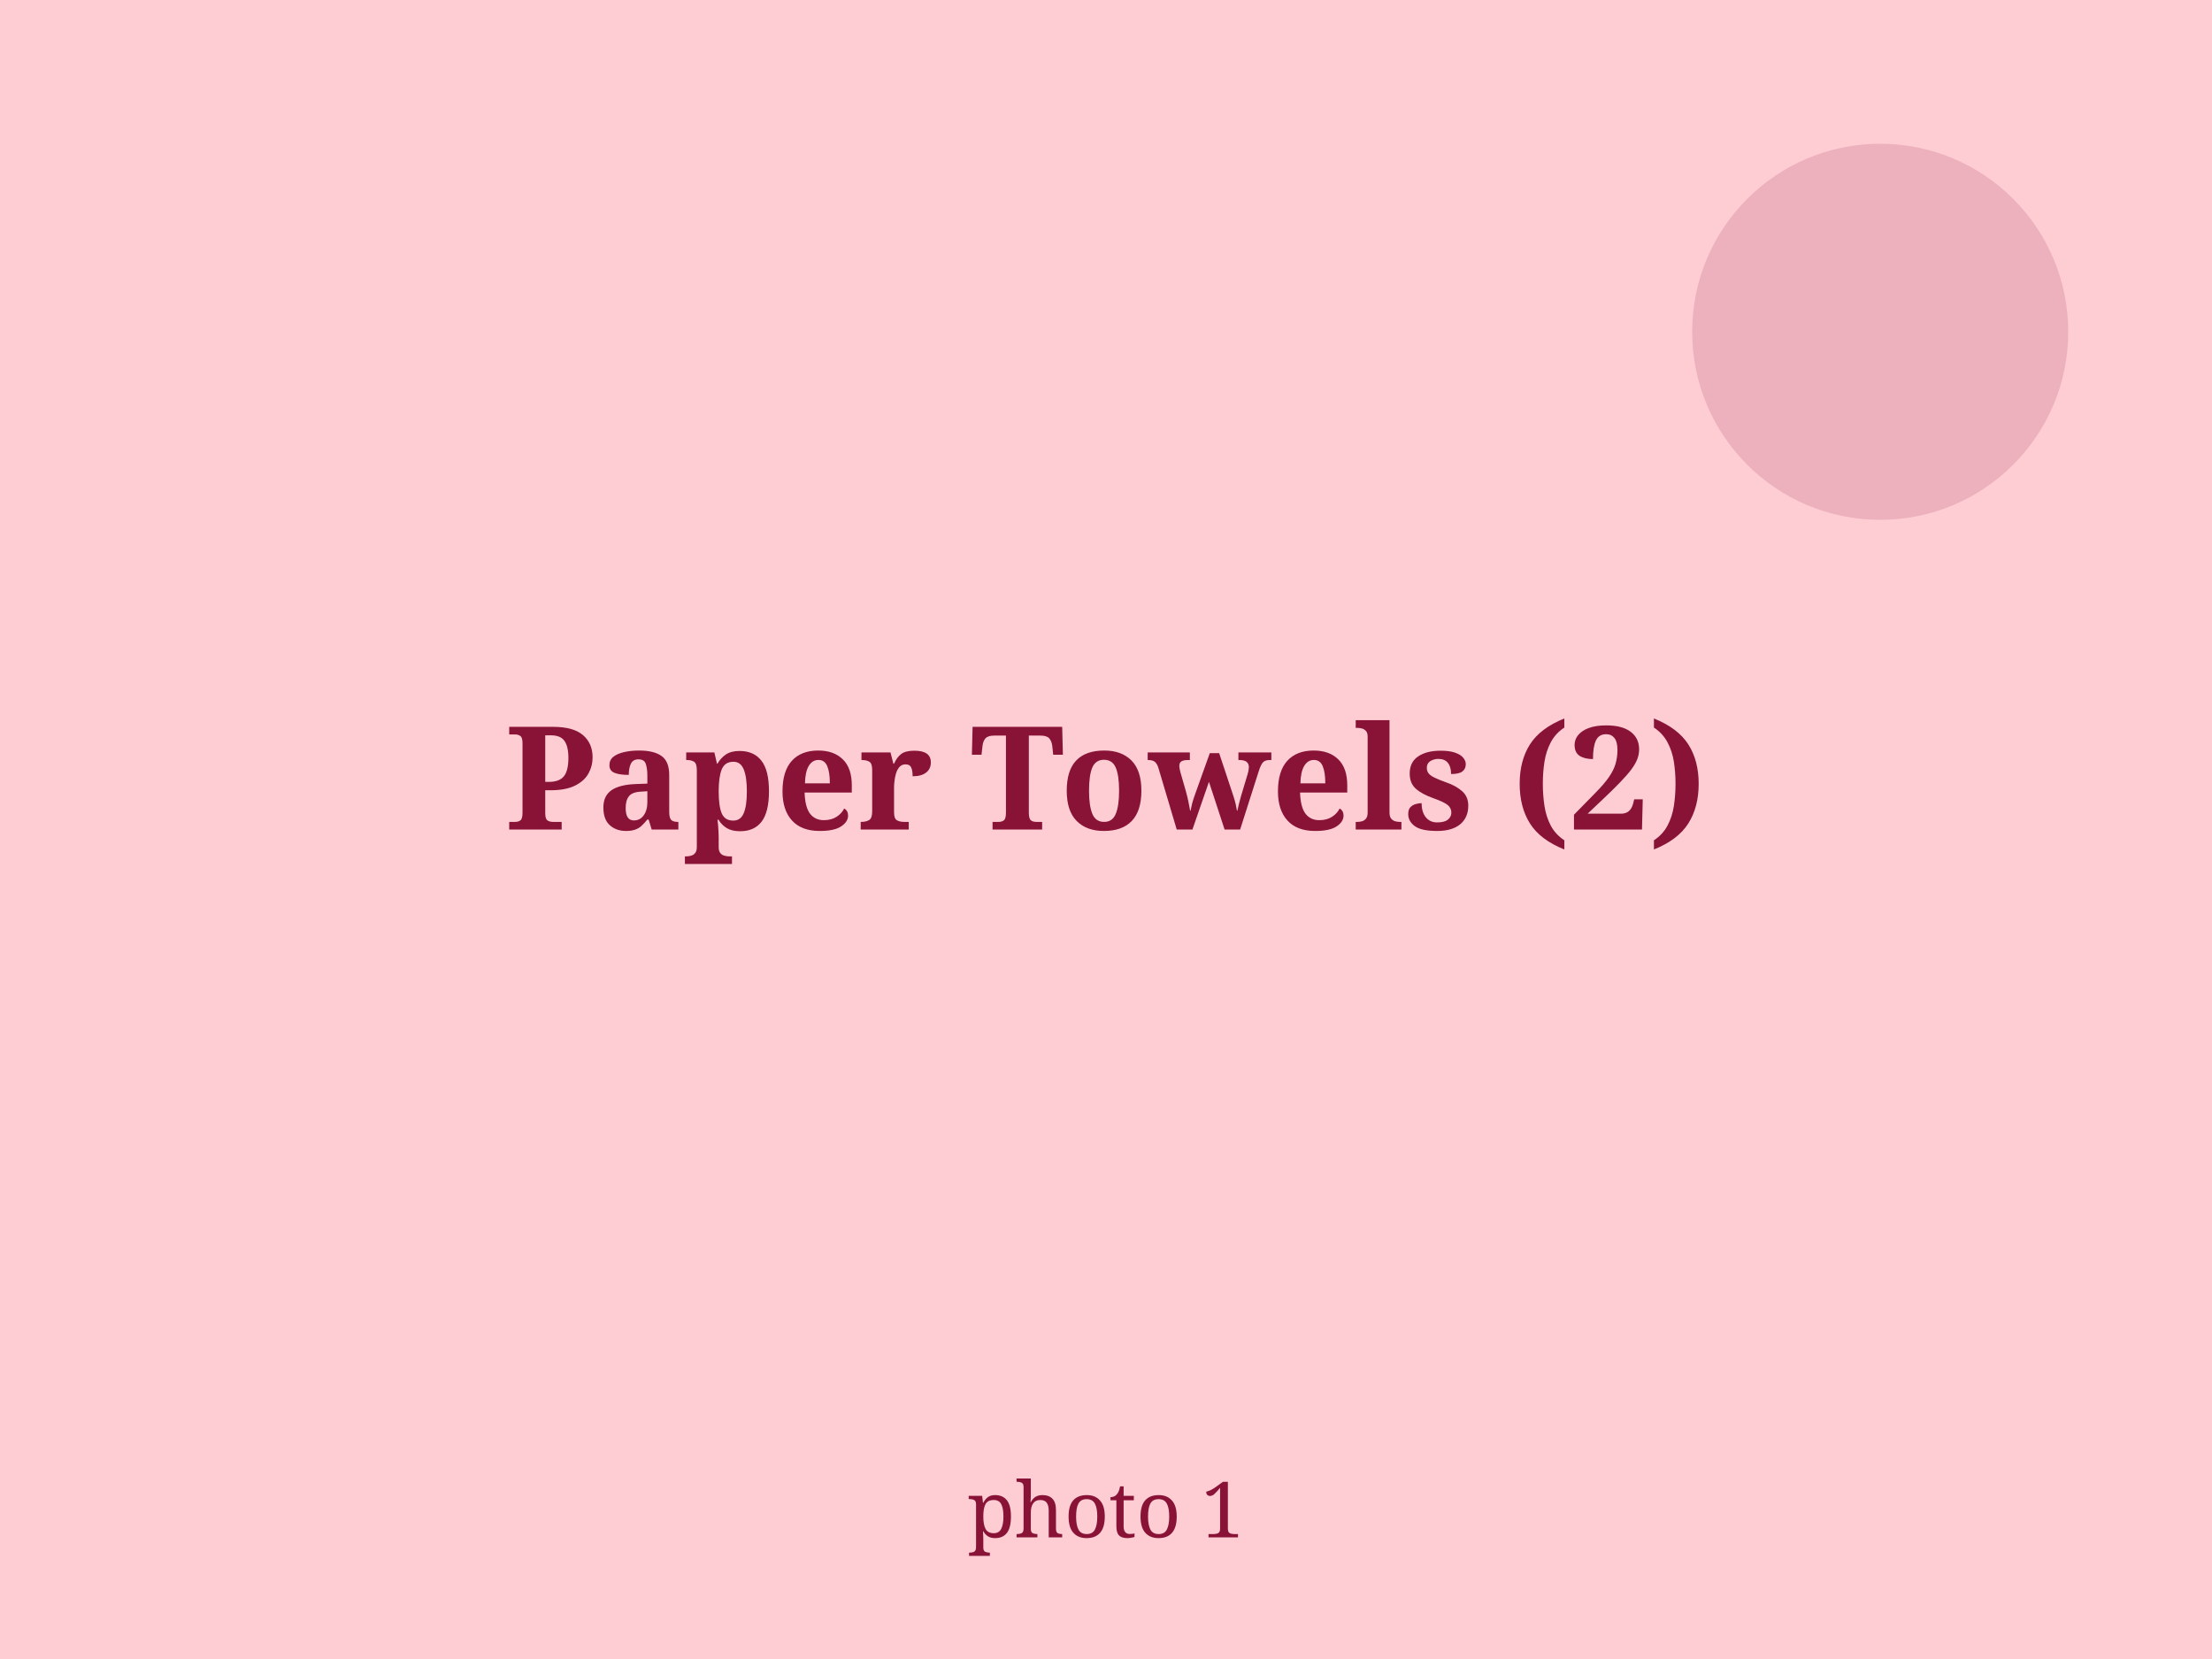
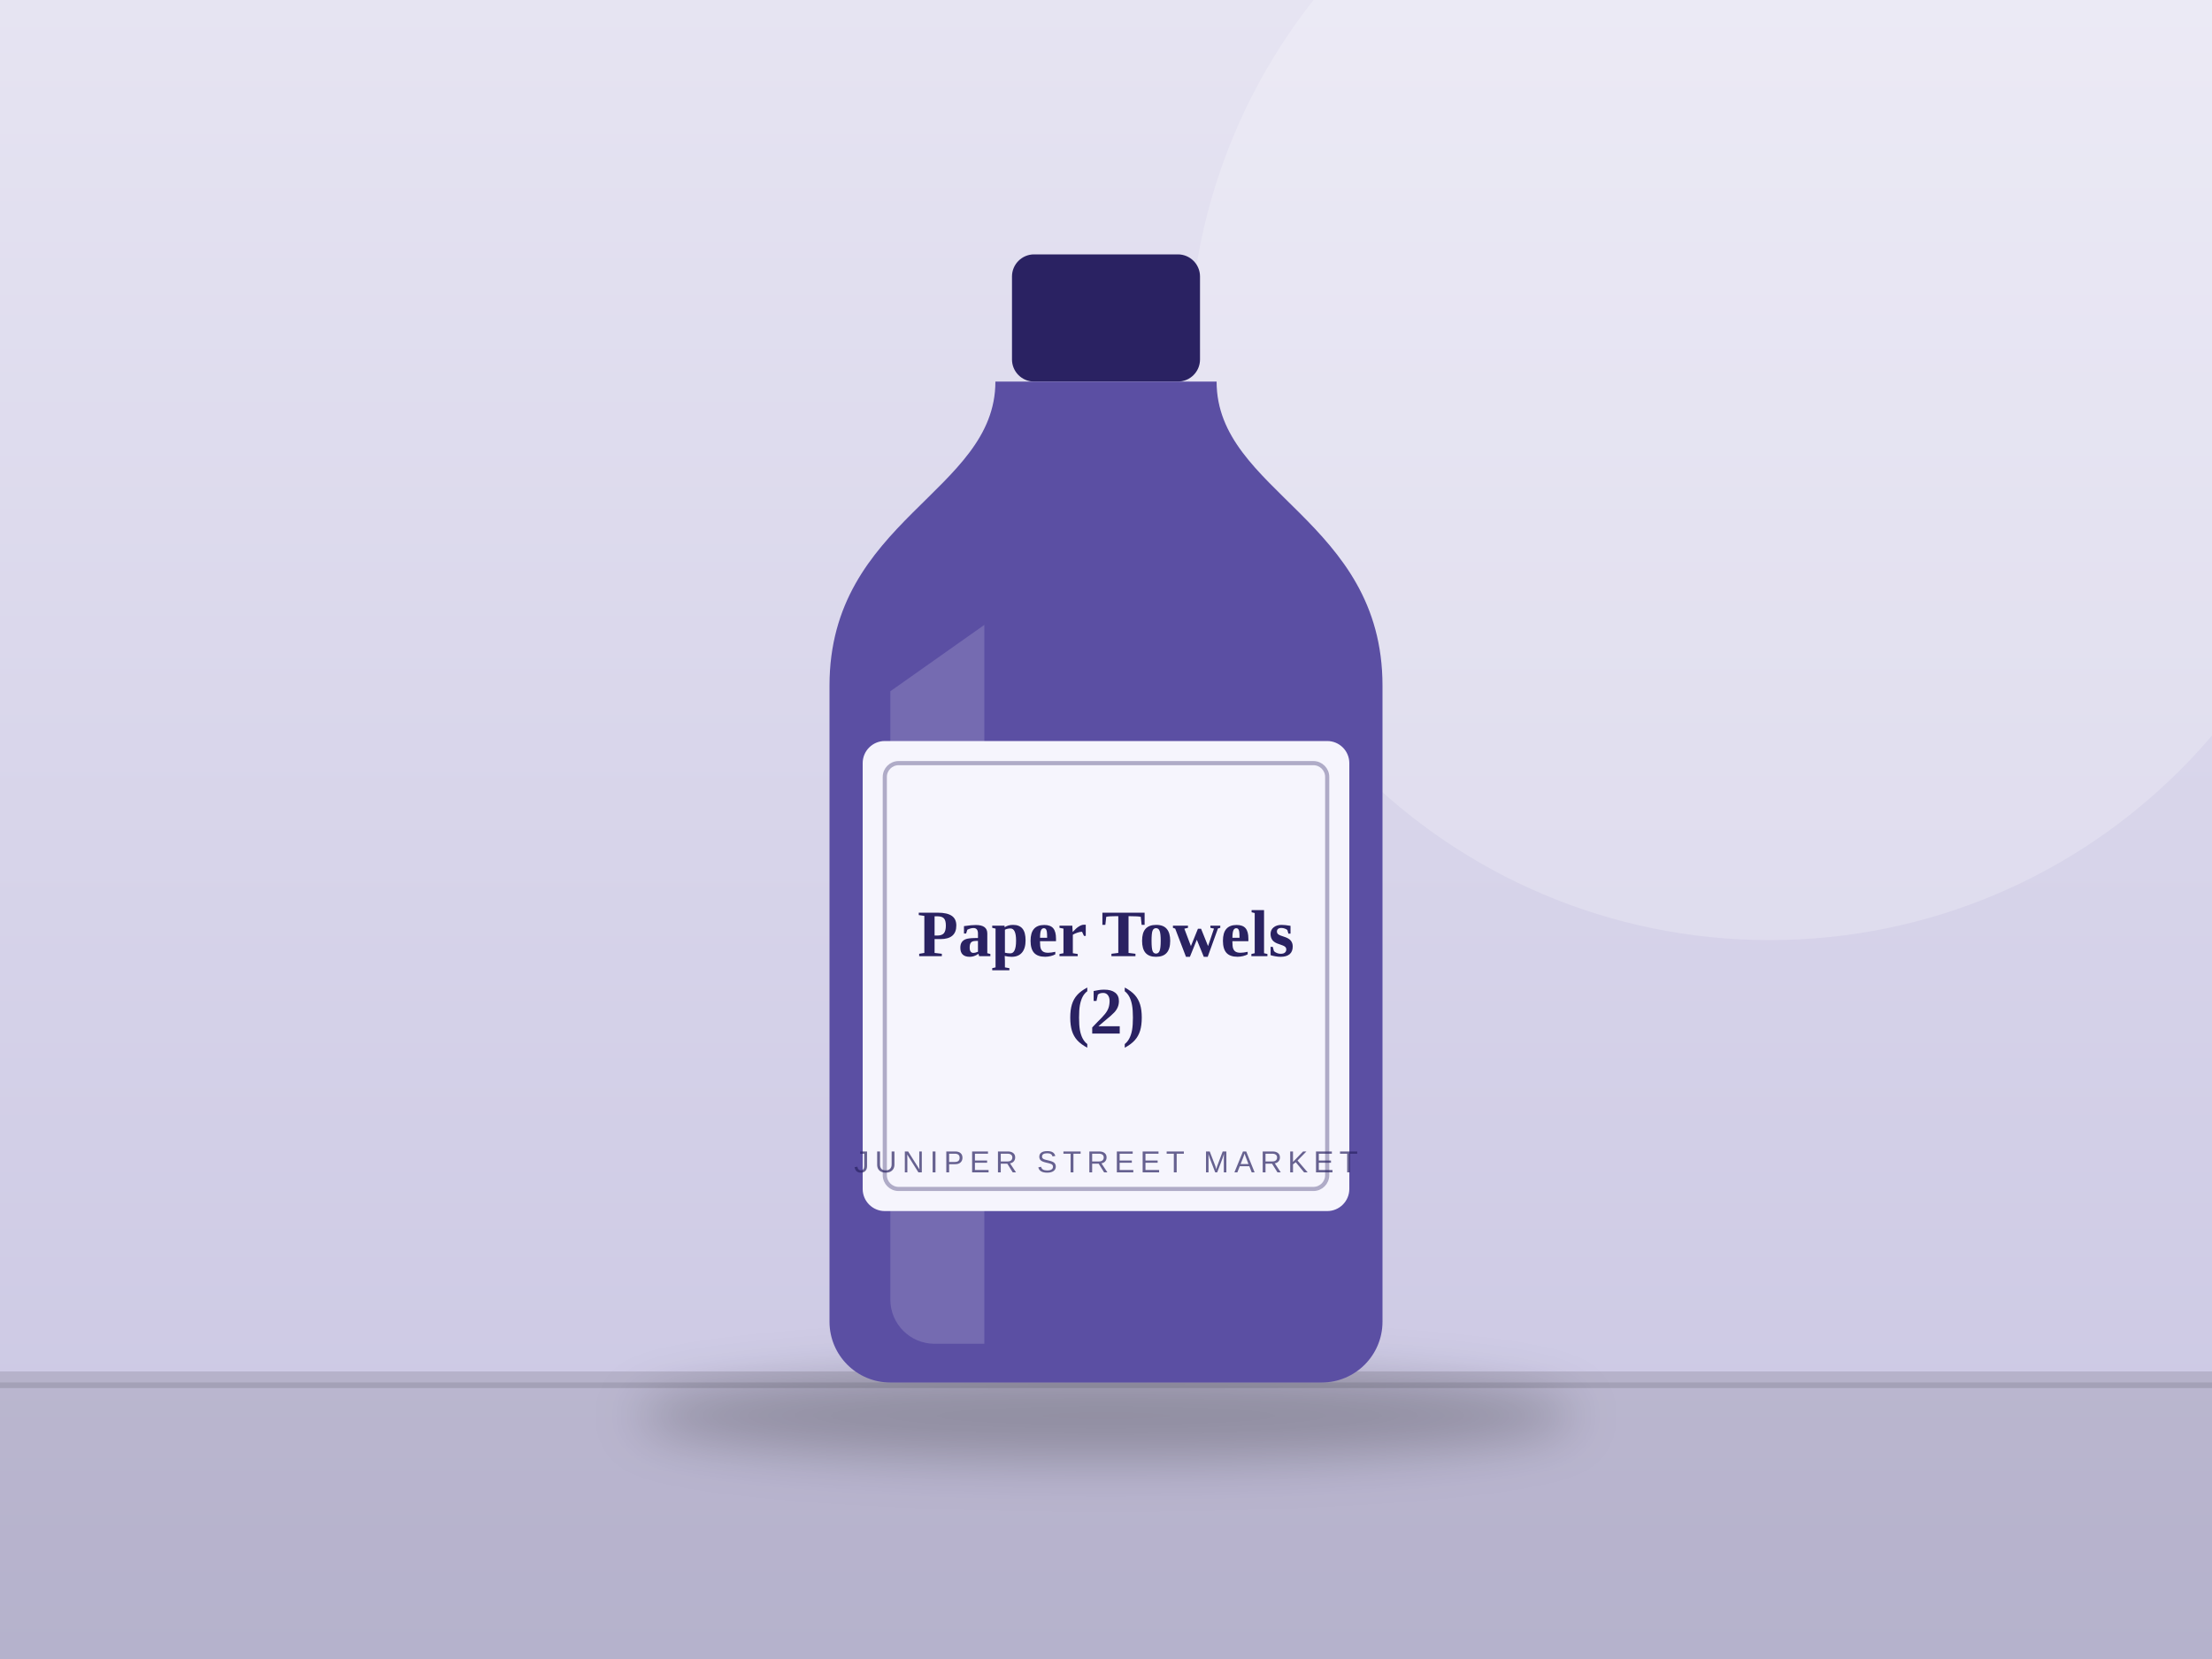
- <svg xmlns="http://www.w3.org/2000/svg" viewBox="0 0 400 300" role="img">
-   <rect width="400" height="300" fill="#fecdd3" />
-   <circle cx="340" cy="60" r="34" fill="#881337" opacity="0.15" />
-   <text x="200" y="150" text-anchor="middle" font-family="Georgia, serif" font-size="26" font-weight="bold" fill="#881337">Paper Towels (2)</text>
-   <text x="200" y="278" text-anchor="middle" font-family="Georgia, serif" font-size="14" fill="#881337">photo 1</text>
+ <svg xmlns="http://www.w3.org/2000/svg" viewBox="0 0 800 600" role="img">
+   <defs>
+     <linearGradient id="b" x1="0" y1="0" x2="0" y2="1">
+       <stop offset="0" stop-color="#e6e4f2" />
+       <stop offset="1" stop-color="#c9c5e2" />
+     </linearGradient>
+     <filter id="s" x="-30%" y="-200%" width="160%" height="500%">
+       <feGaussianBlur stdDeviation="9" />
+     </filter>
+   </defs>
+   <rect width="800" height="600" fill="url(#b)" />
+   <circle cx="640" cy="130" r="210" fill="#fff" opacity="0.22" />
+   <rect y="500" width="800" height="100" fill="#000" opacity="0.10" />
+   <rect y="496" width="800" height="6" fill="#000" opacity="0.12" />
+   <ellipse cx="400" cy="512" rx="170" ry="16" fill="#000" opacity="0.22" filter="url(#s)" />
+   <g transform="translate(400 320) scale(1.0) translate(-400 -320)">
+     <rect x="366" y="92" width="68" height="46" rx="8" fill="#2a2262" />
+     <path d="M360 138 h80 c0 40 60 50 60 110 v230 a22 22 0 0 1 -22 22 h-156 a22 22 0 0 1 -22 -22 v-230 c0 -60 60 -70 60 -110z" fill="#5b4fa3" />
+     <path d="M322 250 v220 a16 16 0 0 0 16 16 h18 v-260z" fill="#fff" opacity="0.16" />
+     <rect x="312" y="268" width="176" height="170" rx="8" fill="#f6f5fd" />
+     <rect x="320" y="276" width="160" height="154" rx="5" fill="none" stroke="#2a2262" stroke-width="1.5" opacity="0.35" />
+     <text x="400" y="339" text-anchor="middle" dominant-baseline="middle" font-family="Georgia, 'Times New Roman', serif" font-size="24" font-weight="bold" fill="#2a2262">Paper Towels</text>
+     <text x="400" y="367" text-anchor="middle" dominant-baseline="middle" font-family="Georgia, 'Times New Roman', serif" font-size="24" font-weight="bold" fill="#2a2262">(2)</text>
+     <text x="400" y="424" text-anchor="middle" font-family="Arial, sans-serif" font-size="11" letter-spacing="2" fill="#2a2262" opacity="0.7">JUNIPER STREET MARKET</text>
+   </g>
</svg>
